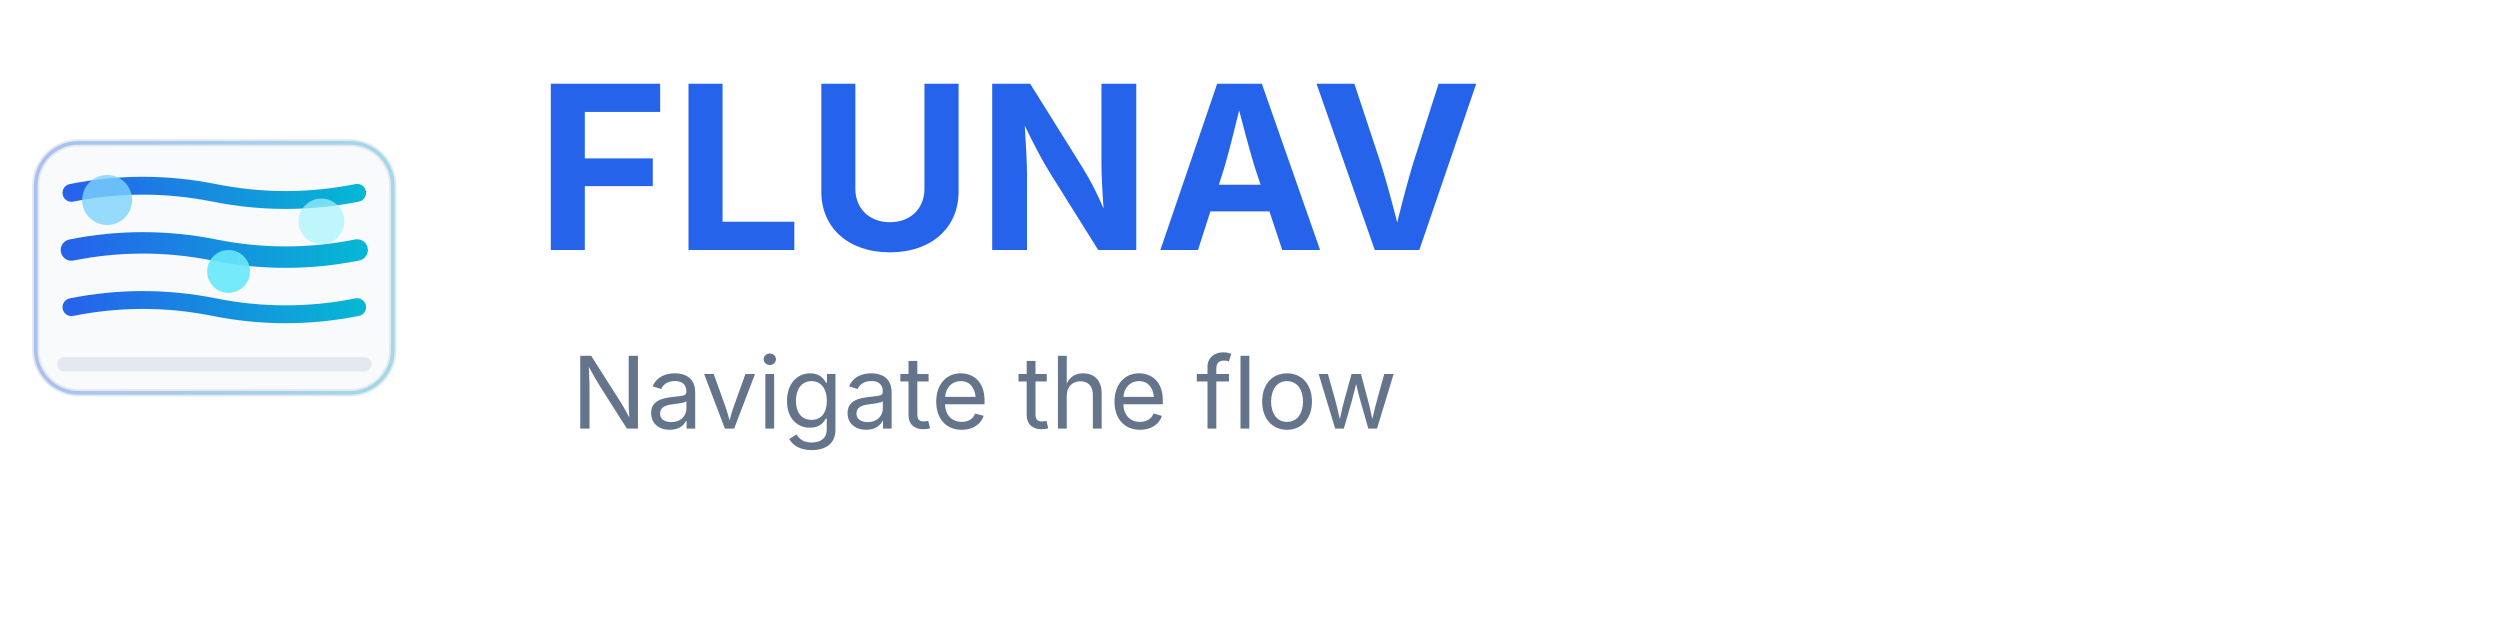
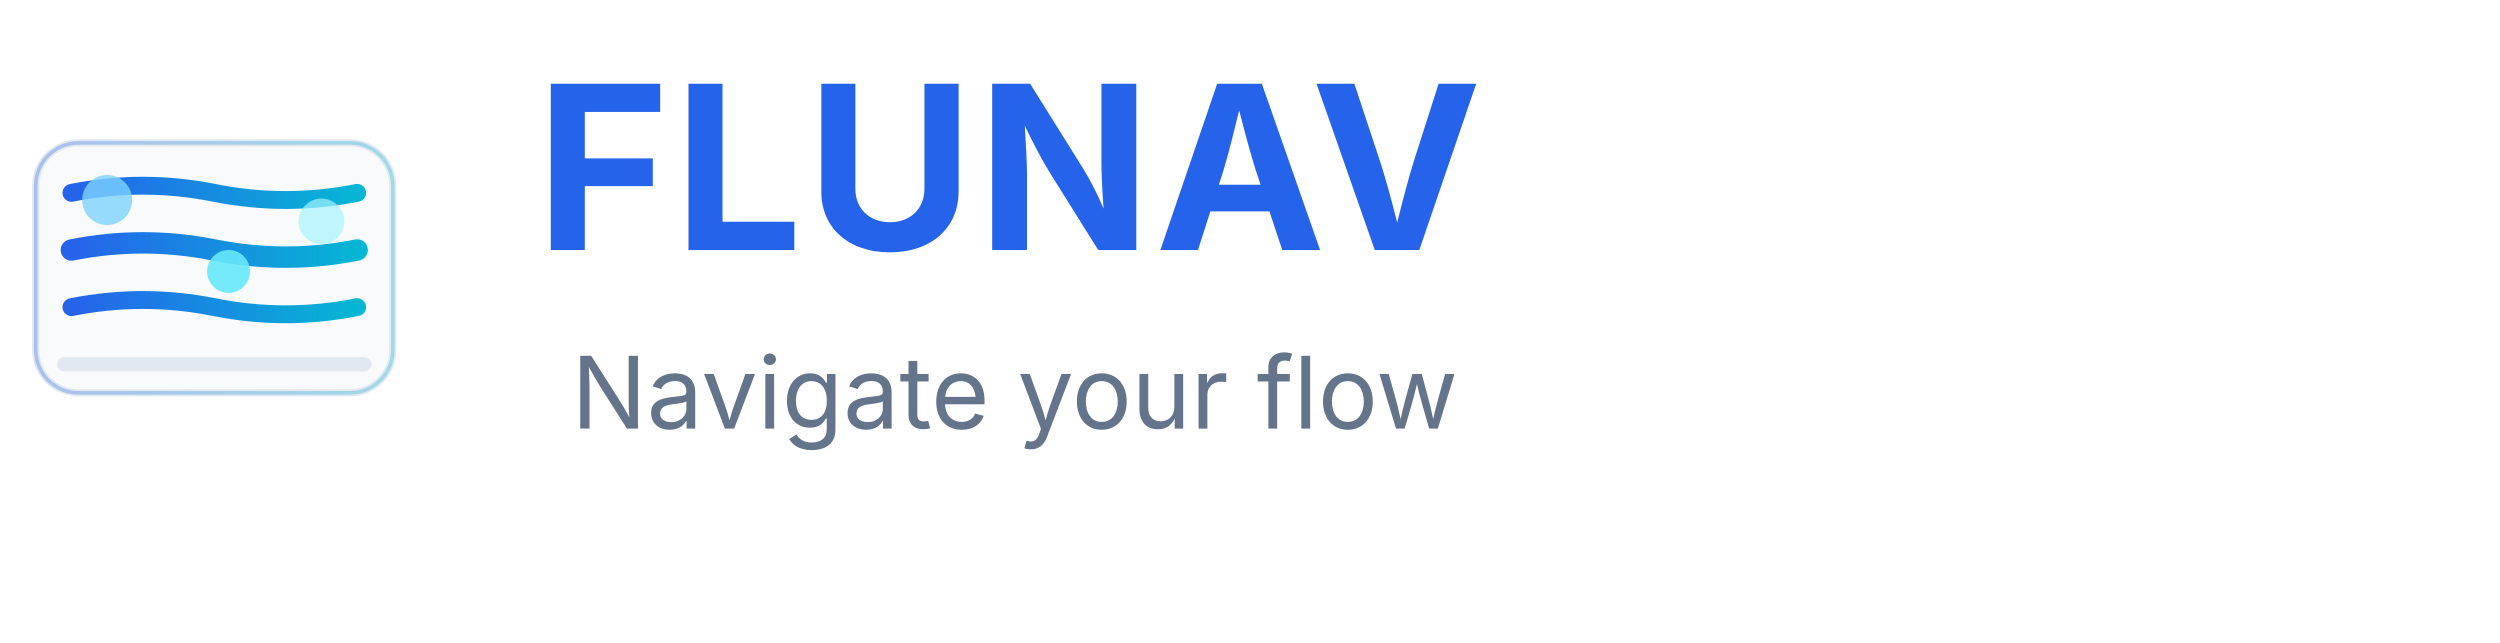
<svg xmlns="http://www.w3.org/2000/svg" width="350" height="90" viewBox="0 0 350 90">
  <defs>
    <linearGradient id="flowGradient3" x1="0%" y1="50%" x2="100%" y2="50%">
      <stop offset="0%" style="stop-color:#2563eb" />
      <stop offset="100%" style="stop-color:#06b6d4" />
    </linearGradient>
    <linearGradient id="titleGradient2" x1="0%" y1="0%" x2="100%" y2="0%">
      <stop offset="0%" style="stop-color:#1e293b" />
      <stop offset="40%" style="stop-color:#2563eb" />
      <stop offset="100%" style="stop-color:#0891b2" />
    </linearGradient>
    <filter id="textShadow2">
      <feDropShadow dx="1" dy="1" stdDeviation="1" flood-color="#cbd5e1" flood-opacity="0.3" />
    </filter>
  </defs>
  <rect x="5" y="20" width="50" height="35" fill="#f8fafc" rx="6" stroke="#e2e8f0" stroke-width="1" />
  <rect x="5" y="20" width="50" height="35" fill="none" rx="6" stroke="url(#flowGradient3)" stroke-width="0.5" opacity="0.3" />
  <path d="M10,27 Q20,25 30,27 T50,27" stroke="url(#flowGradient3)" stroke-width="2.5" fill="none" stroke-linecap="round" />
  <path d="M10,35 Q20,33 30,35 T50,35" stroke="url(#flowGradient3)" stroke-width="3" fill="none" stroke-linecap="round" />
  <path d="M10,43 Q20,41 30,43 T50,43" stroke="url(#flowGradient3)" stroke-width="2.5" fill="none" stroke-linecap="round" />
  <circle cx="15" cy="28" r="3.5" fill="#7dd3fc" opacity="0.8" />
  <circle cx="32" cy="38" r="3" fill="#67e8f9" opacity="0.9" />
  <circle cx="45" cy="31" r="3.2" fill="#a5f3fc" opacity="0.7" />
  <rect x="8" y="50" width="44" height="2" fill="#e2e8f0" rx="1" />
  <text x="75" y="35" font-family="Inter, system-ui, sans-serif" font-size="32" font-weight="700" fill="#2563eb" letter-spacing="0.5px">FLUNAV</text>
-   <text x="80" y="60" font-family="Inter, system-ui, sans-serif" font-size="14" fill="#64748b">Navigate the flow</text>
+   <text x="80" y="60" font-family="Inter, system-ui, sans-serif" font-size="14" fill="#64748b">Navigate your flow</text>
</svg>
